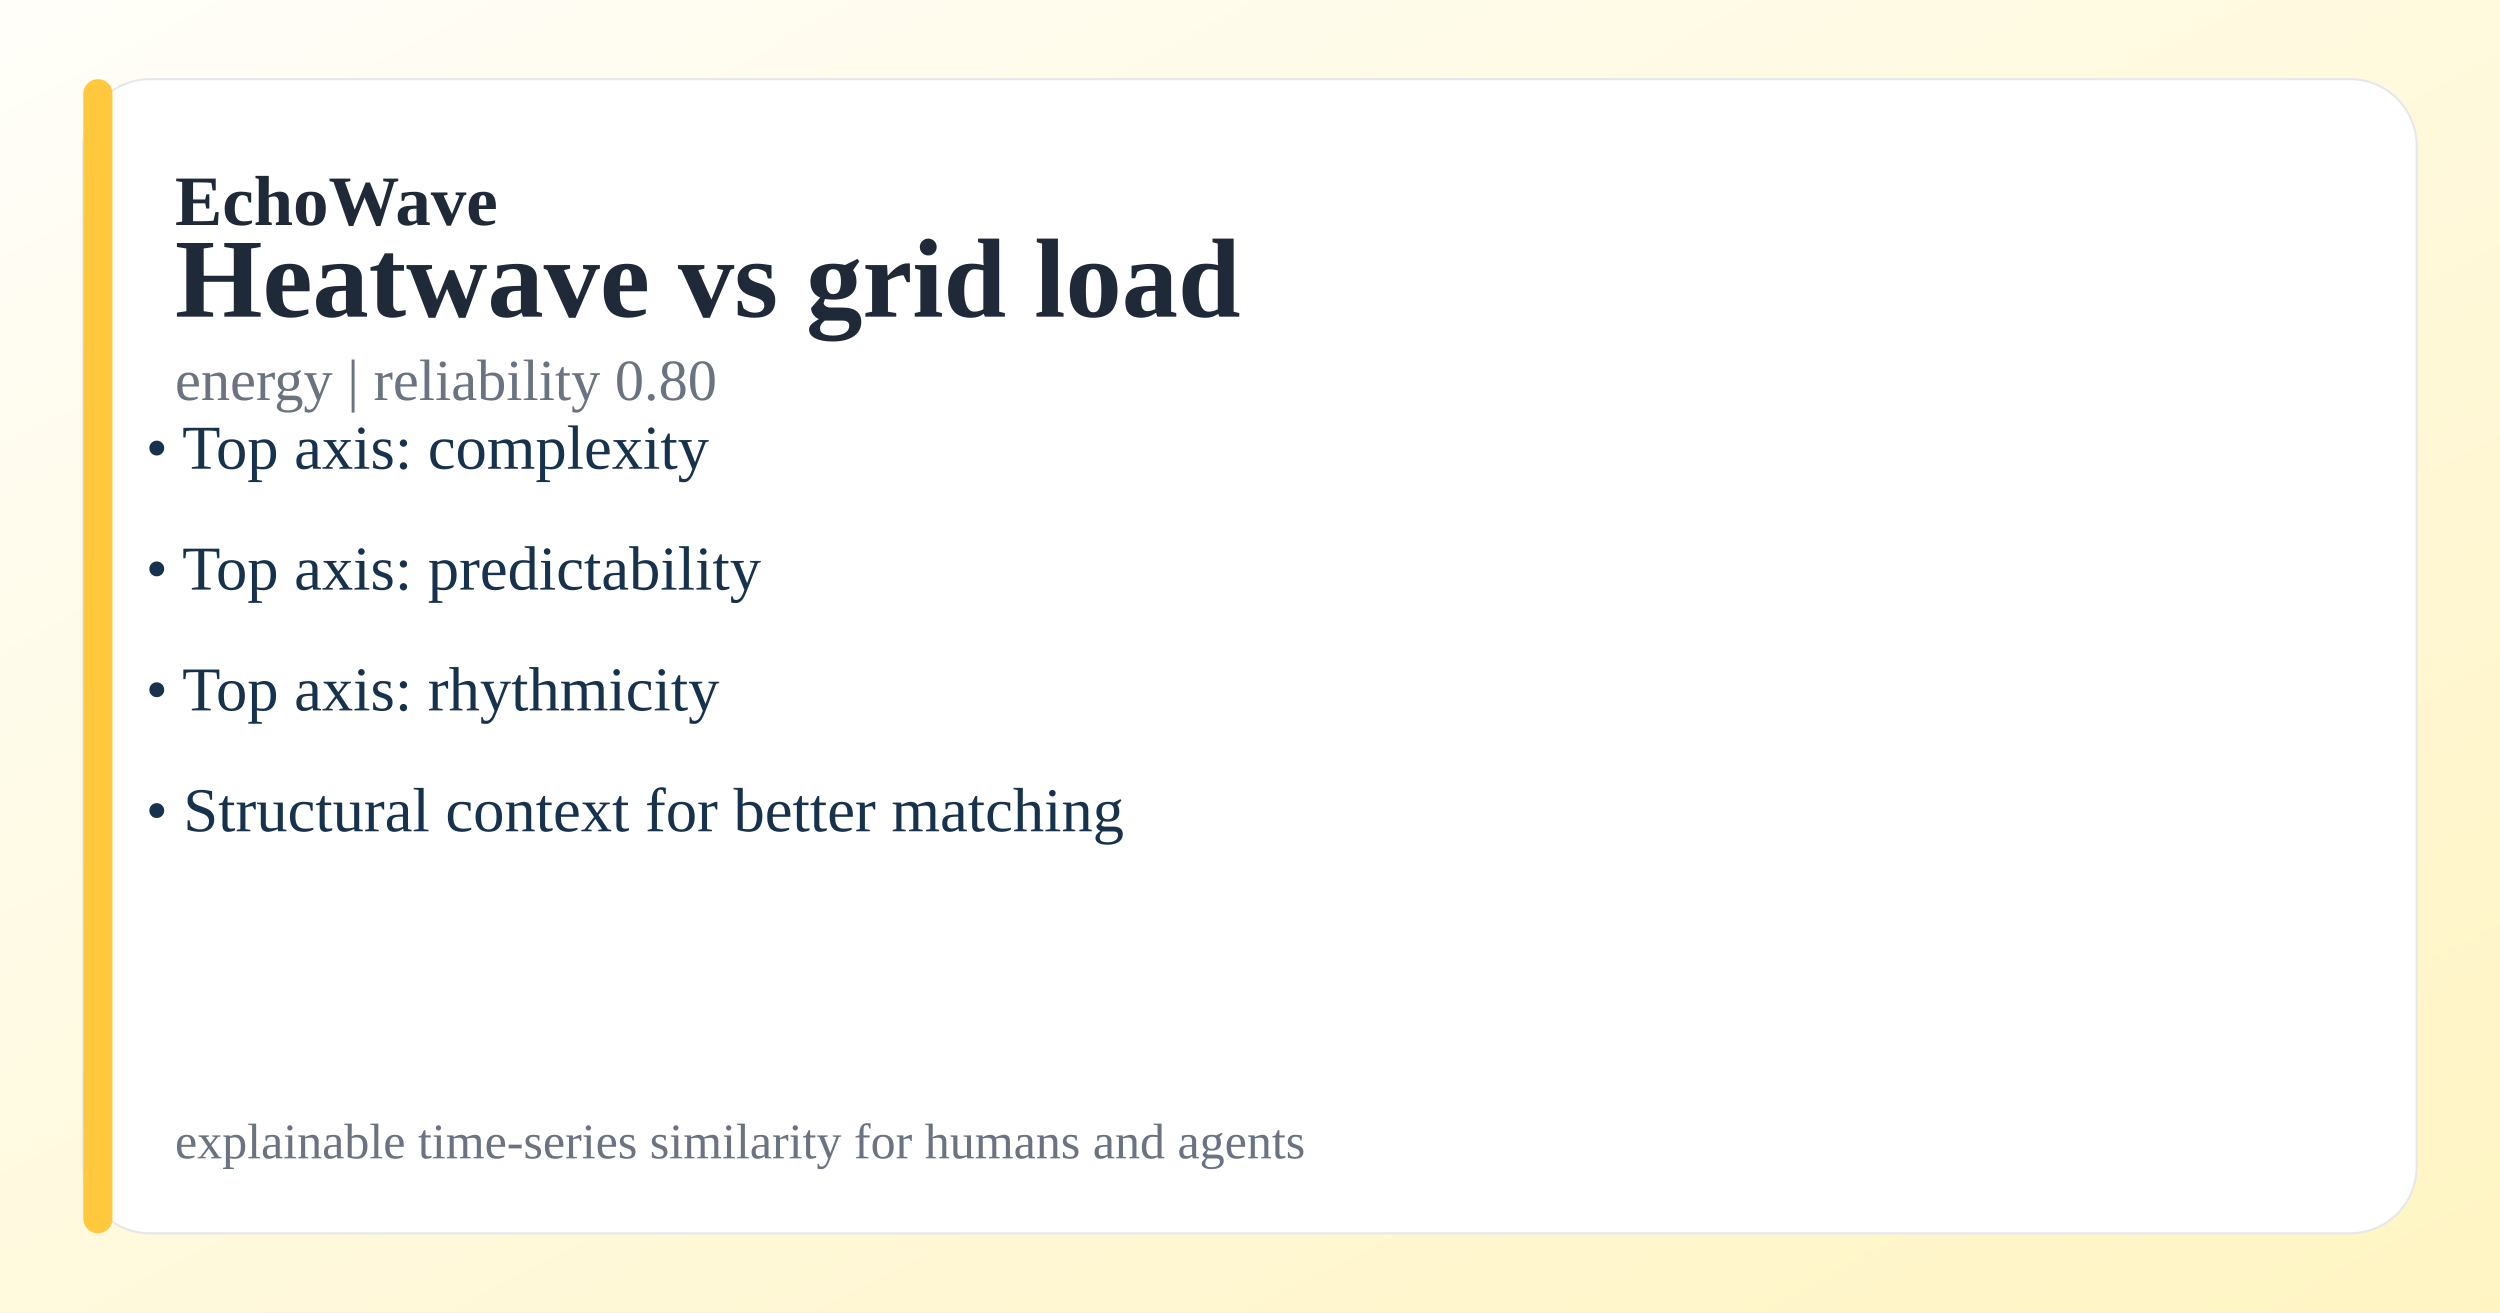
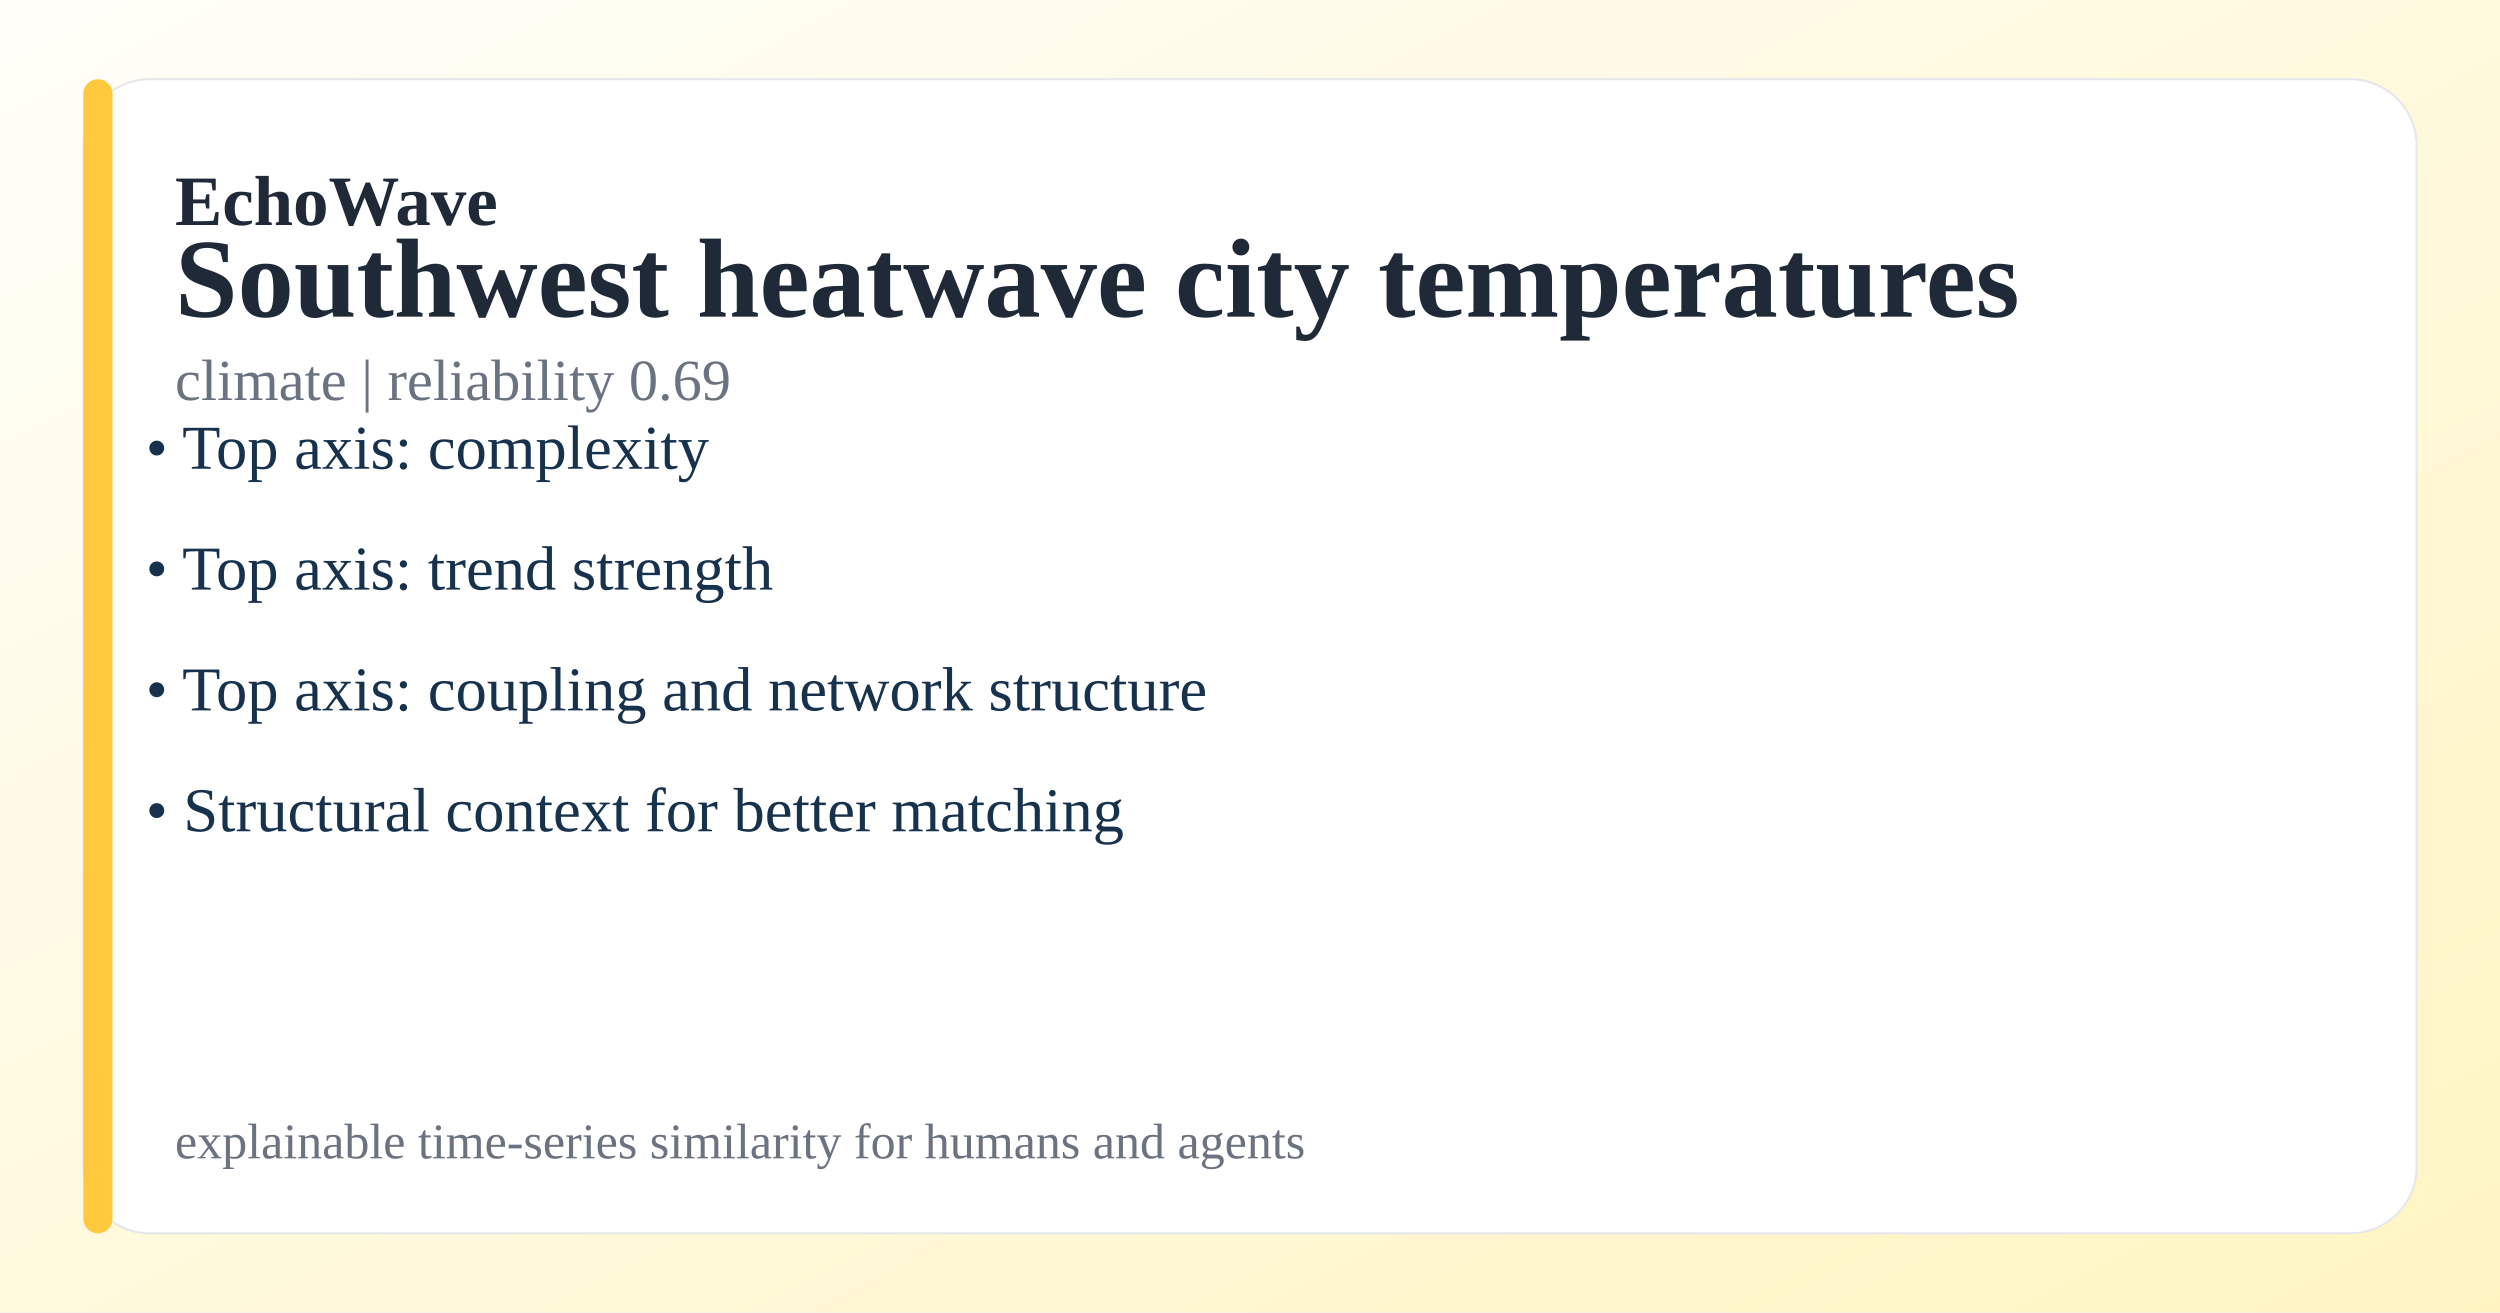
- <svg xmlns="http://www.w3.org/2000/svg" width="1200" height="630" viewBox="0 0 1200 630" role="img" aria-label="EchoWave social card - Heatwave vs grid load">
+ <svg xmlns="http://www.w3.org/2000/svg" width="1200" height="630" viewBox="0 0 1200 630" role="img" aria-label="EchoWave social card - Southwest heatwave city temperatures">
  <defs>
    <linearGradient id="bg" x1="0" x2="1" y1="0" y2="1">
      <stop offset="0%" stop-color="#fffef9" />
      <stop offset="100%" stop-color="#FFF4C2" />
    </linearGradient>
  </defs>
  <rect width="100%" height="100%" fill="url(#bg)" />
  <rect x="40" y="38" width="1120" height="554" rx="32" fill="white" stroke="#E5E7EB" />
  <rect x="40" y="38" width="14" height="554" rx="7" fill="#FFC83D" />
  <text x="84" y="108" font-size="34" font-weight="700" fill="#1F2937">EchoWave</text>
-   <text x="84" y="152" font-size="54" font-weight="800" fill="#1F2937">Heatwave vs grid load</text>
-   <text x="84" y="192" font-size="28" fill="#6B7280">energy | reliability 0.80</text>
+   <text x="84" y="152" font-size="54" font-weight="800" fill="#1F2937">Southwest heatwave city temperatures</text>
+   <text x="84" y="192" font-size="28" fill="#6B7280">climate | reliability 0.69</text>
  <text x="70" y="225" font-size="30" fill="#17324d">• Top axis: complexity</text>
-   <text x="70" y="283" font-size="30" fill="#17324d">• Top axis: predictability</text>
-   <text x="70" y="341" font-size="30" fill="#17324d">• Top axis: rhythmicity</text>
+   <text x="70" y="283" font-size="30" fill="#17324d">• Top axis: trend strength</text>
+   <text x="70" y="341" font-size="30" fill="#17324d">• Top axis: coupling and network structure</text>
  <text x="70" y="399" font-size="30" fill="#17324d">• Structural context for better matching</text>
  <text x="84" y="556" font-size="24" fill="#6B7280">explainable time-series similarity for humans and agents</text>
</svg>
